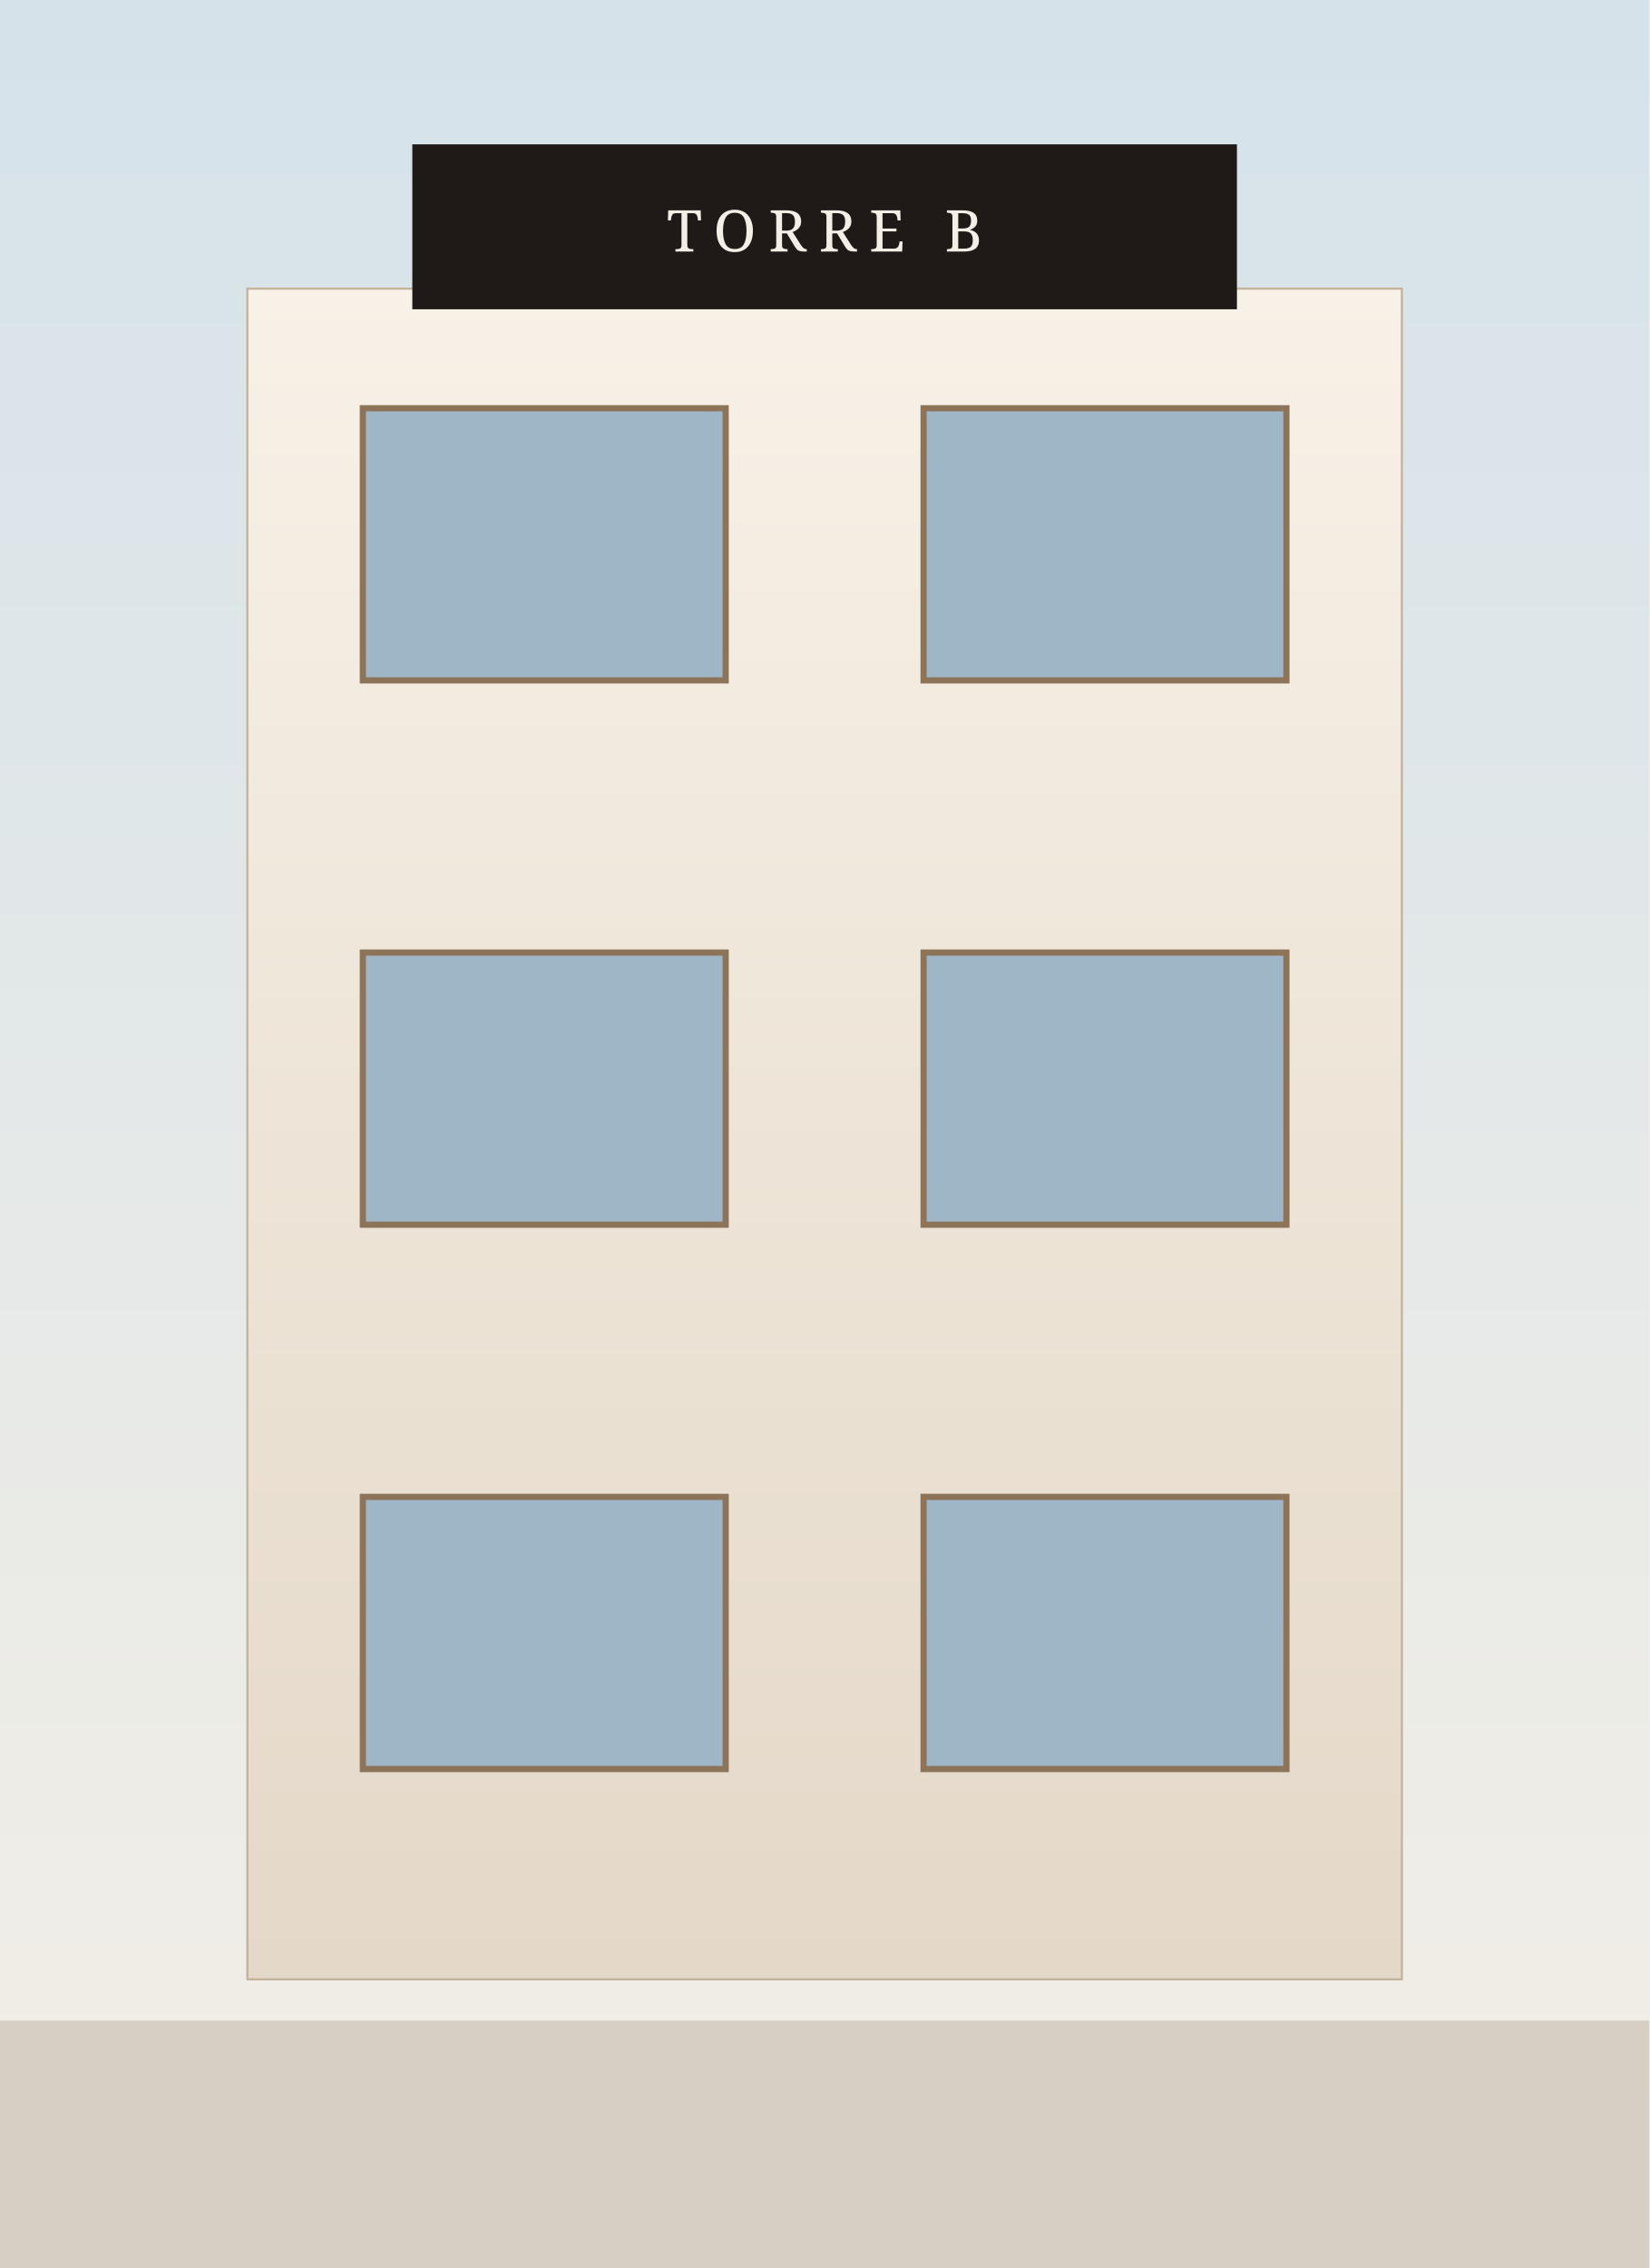
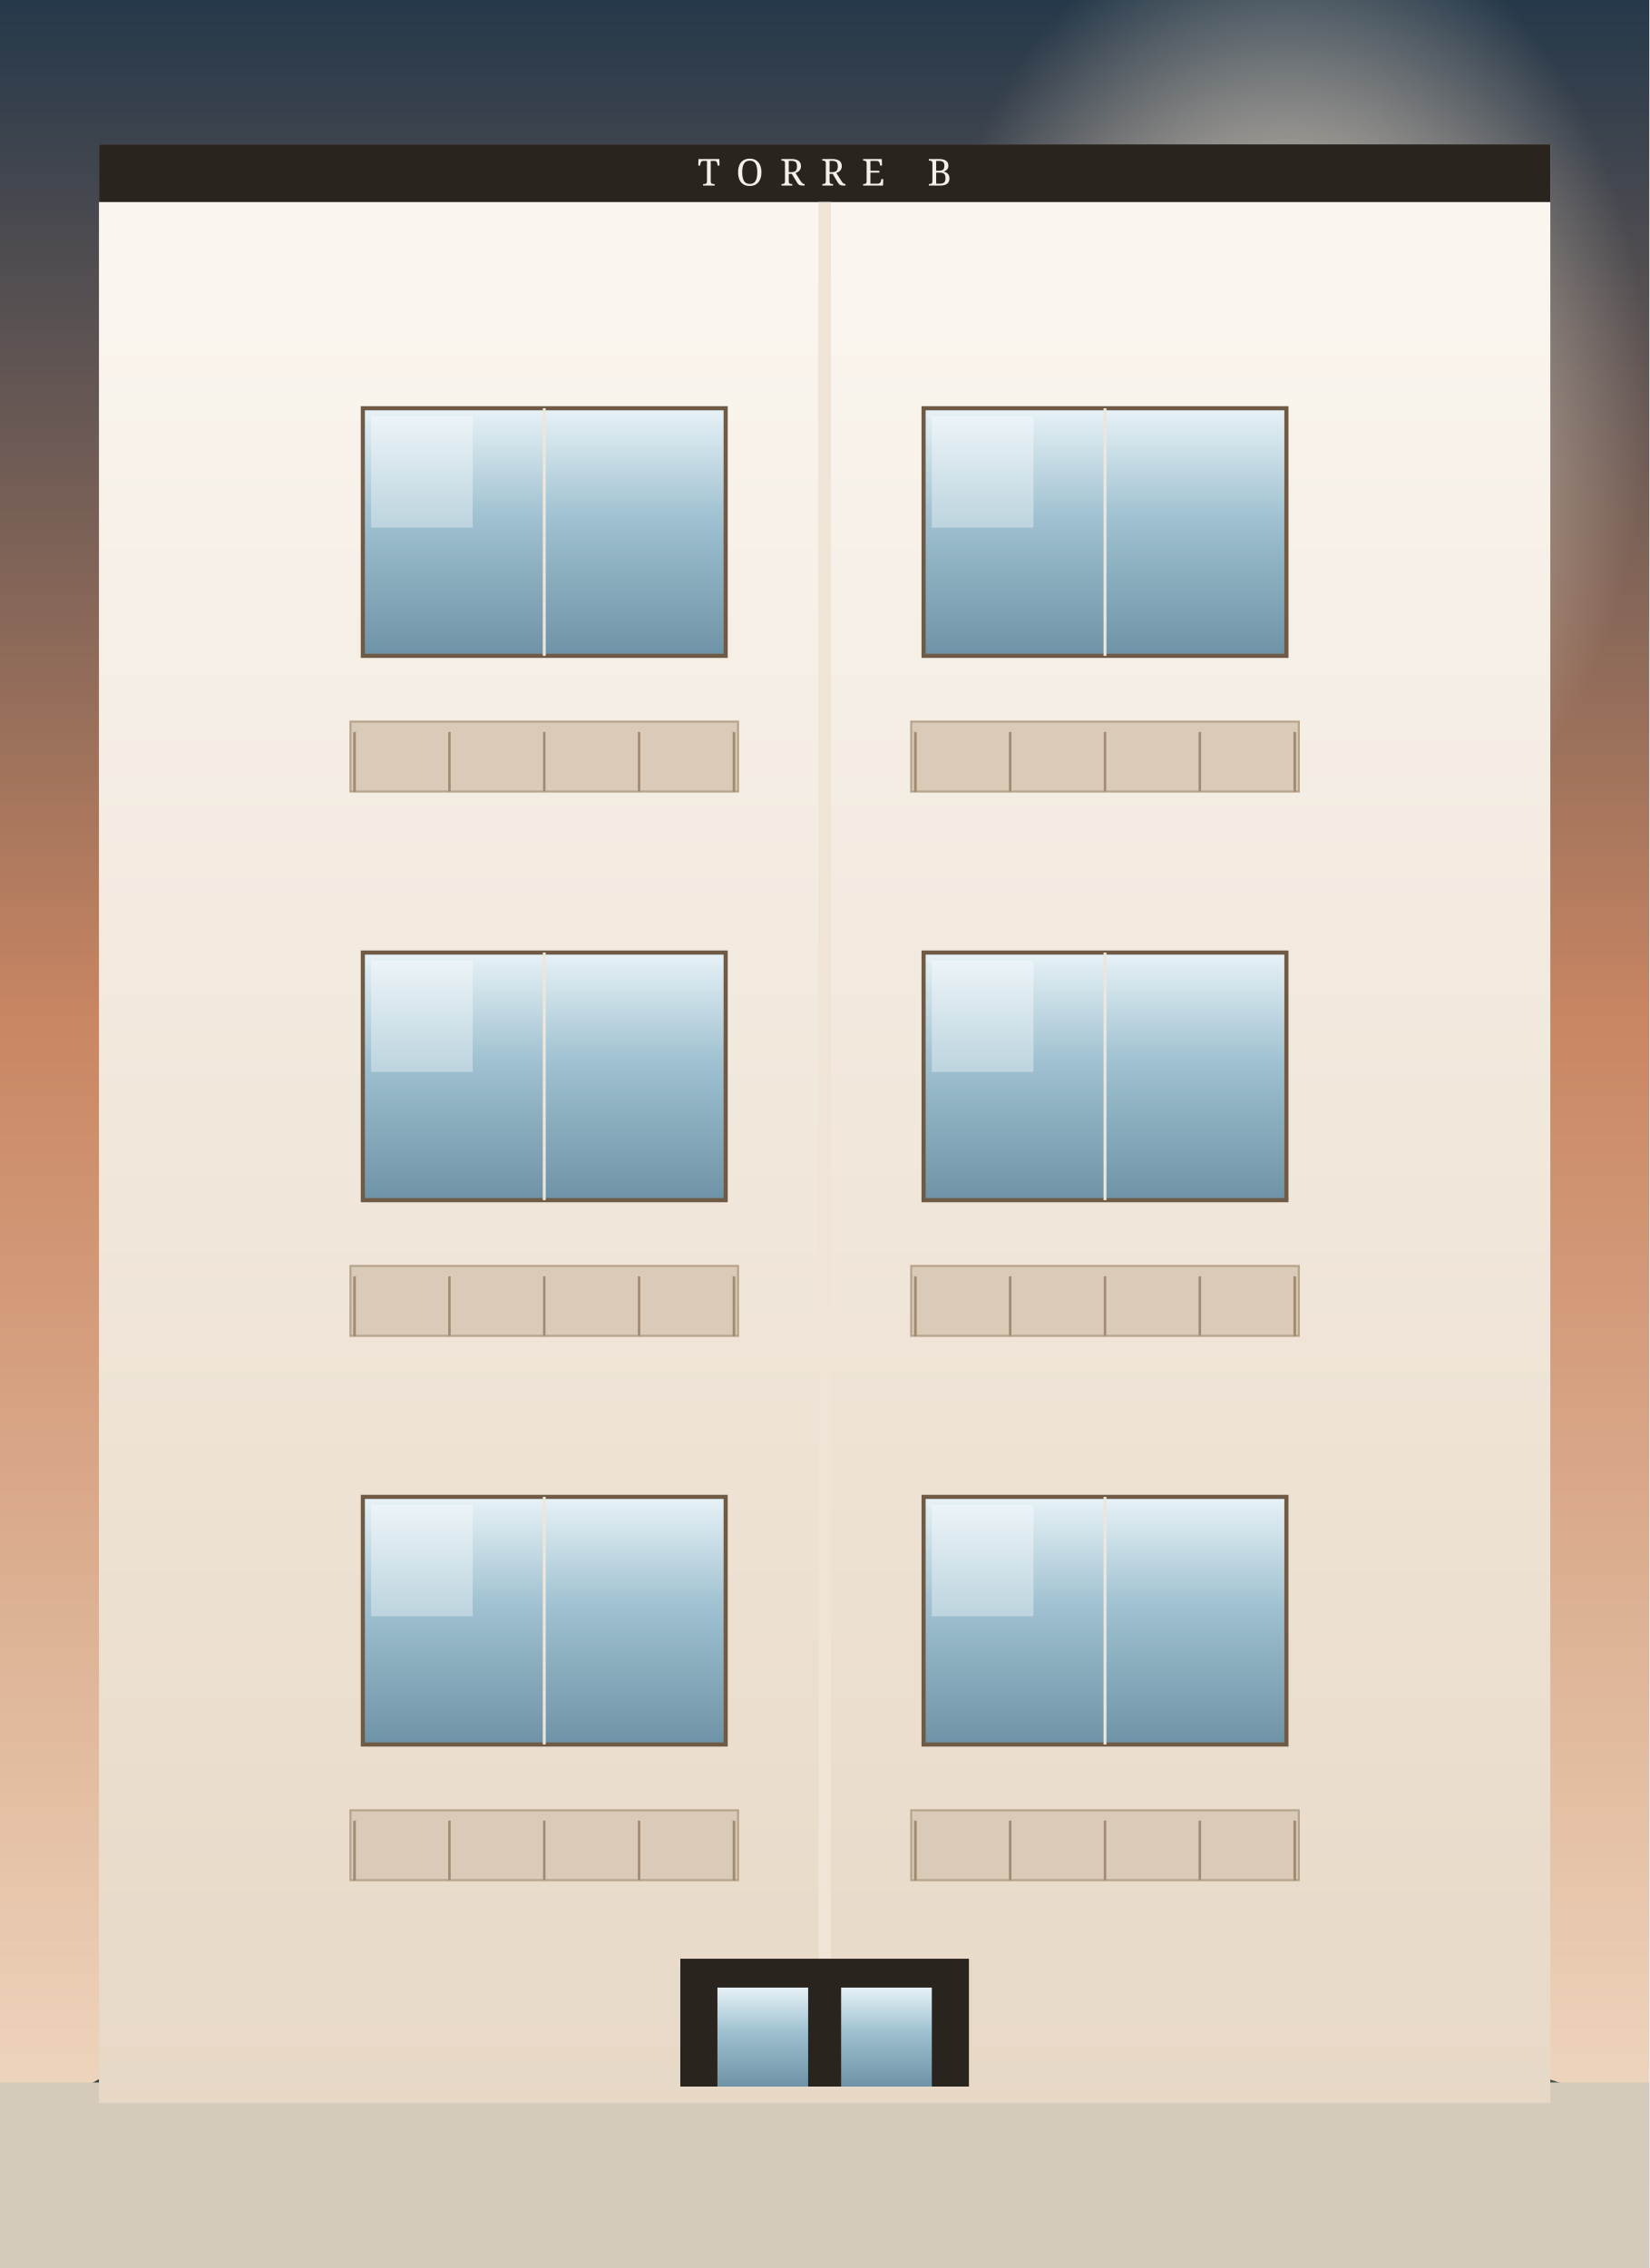
- <svg xmlns="http://www.w3.org/2000/svg" viewBox="0 0 800 1100">
+ <svg xmlns="http://www.w3.org/2000/svg" width="800" height="1100" viewBox="0 0 800 1100">
  <defs>
    <linearGradient id="sky" x1="0" y1="0" x2="0" y2="1">
-       <stop offset="0" stop-color="#d5e2ea" />
-       <stop offset="1" stop-color="#f4efe6" />
+       <stop offset="0" stop-color="#24384a" />
+       <stop offset="0.45" stop-color="#c98662" />
+       <stop offset="1" stop-color="#f4e2cc" />
    </linearGradient>
    <linearGradient id="stone" x1="0" y1="0" x2="0" y2="1">
-       <stop offset="0" stop-color="#f7f1e7" />
-       <stop offset="1" stop-color="#e4d8c8" />
+       <stop offset="0" stop-color="#fbf7f1" />
+       <stop offset="1" stop-color="#e7d8c6" />
    </linearGradient>
+     <linearGradient id="glass" x1="0" y1="0" x2="0" y2="1">
+       <stop offset="0" stop-color="#e7f2f6" />
+       <stop offset="0.45" stop-color="#9ec0d0" />
+       <stop offset="1" stop-color="#6f93a6" />
+     </linearGradient>
+     <radialGradient id="sun" cx="78%" cy="18%" r="22%">
+       <stop offset="0" stop-color="#fff1dc" stop-opacity="0.95" />
+       <stop offset="1" stop-color="#fff1dc" stop-opacity="0" />
+     </radialGradient>
  </defs>
  <rect width="800" height="1100" fill="url(#sky)" />
-   <rect y="980" width="800" height="120" fill="#d7cfc3" />
-   <rect x="120" y="140" width="560" height="820" fill="url(#stone)" stroke="#c3b29a" />
-   <rect x="200" y="70" width="400" height="80" fill="#1f1a17" />
-   <text x="400" y="122" text-anchor="middle" fill="#f4efe6" font-family="Georgia, serif" font-size="28" letter-spacing="6">TORRE B</text>
-   <g fill="#9eb6c6" stroke="#8d7358" stroke-width="3">
-     <rect x="176" y="198" width="176" height="132" />
-     <rect x="448" y="198" width="176" height="132" />
-     <rect x="176" y="462" width="176" height="132" />
-     <rect x="448" y="462" width="176" height="132" />
-     <rect x="176" y="726" width="176" height="132" />
-     <rect x="448" y="726" width="176" height="132" />
+   <rect width="800" height="1100" fill="url(#sun)" />
+   <ellipse cx="120" cy="1030" rx="90" ry="36" fill="#314237" />
+   <ellipse cx="690" cy="1040" rx="100" ry="40" fill="#3c5144" />
+   <rect y="1010" width="800" height="90" fill="#d5cbbd" />
+   <rect x="48" y="70" width="704" height="950" fill="url(#stone)" />
+   <rect x="48" y="70" width="704" height="28" fill="#2a241f" />
+   <text x="400" y="90" text-anchor="middle" fill="#f6f1e8" font-family="Georgia, serif" font-size="18" letter-spacing="8">TORRE B</text>
+   <rect x="397" y="98" width="6" height="890" fill="#efe4d6" />
+   <g>
+     <rect x="170.0" y="350.0" width="188.0" height="33.9" fill="#d9cbb8" stroke="#b7a48c" />
+     <path d="M172.0 356.0 v27.9 M356.0 356.0 v27.9" stroke="#8d7358" fill="none" />
+     <line x1="172.0" y1="355.0" x2="172.0" y2="383.9" stroke="#a08b72" stroke-width="1.2" />
+     <line x1="218.0" y1="355.0" x2="218.0" y2="383.9" stroke="#a08b72" stroke-width="1.2" />
+     <line x1="264.0" y1="355.0" x2="264.0" y2="383.9" stroke="#a08b72" stroke-width="1.2" />
+     <line x1="310.0" y1="355.0" x2="310.0" y2="383.9" stroke="#a08b72" stroke-width="1.2" />
+     <line x1="356.0" y1="355.0" x2="356.0" y2="383.9" stroke="#a08b72" stroke-width="1.2" />
+     <rect x="176.0" y="198.0" width="176.0" height="120.1" fill="url(#glass)" stroke="#6e5a45" stroke-width="2" />
+     <line x1="264.0" y1="198.0" x2="264.0" y2="318.1" stroke="#efe6da" stroke-width="1.4" />
+     <rect x="180.0" y="202.0" width="49.3" height="53.9" fill="#fff" opacity="0.35" />
  </g>
+   <g>
+     <rect x="442.0" y="350.0" width="188.0" height="33.9" fill="#d9cbb8" stroke="#b7a48c" />
+     <path d="M444.0 356.0 v27.9 M628.0 356.0 v27.9" stroke="#8d7358" fill="none" />
+     <line x1="444.0" y1="355.0" x2="444.0" y2="383.9" stroke="#a08b72" stroke-width="1.2" />
+     <line x1="490.0" y1="355.0" x2="490.0" y2="383.9" stroke="#a08b72" stroke-width="1.2" />
+     <line x1="536.0" y1="355.0" x2="536.0" y2="383.9" stroke="#a08b72" stroke-width="1.2" />
+     <line x1="582.0" y1="355.0" x2="582.0" y2="383.9" stroke="#a08b72" stroke-width="1.2" />
+     <line x1="628.0" y1="355.0" x2="628.0" y2="383.9" stroke="#a08b72" stroke-width="1.2" />
+     <rect x="448.0" y="198.0" width="176.0" height="120.1" fill="url(#glass)" stroke="#6e5a45" stroke-width="2" />
+     <line x1="536.0" y1="198.0" x2="536.0" y2="318.1" stroke="#efe6da" stroke-width="1.4" />
+     <rect x="452.0" y="202.0" width="49.3" height="53.9" fill="#fff" opacity="0.35" />
+   </g>
+   <g>
+     <rect x="170.0" y="614.0" width="188.0" height="33.9" fill="#d9cbb8" stroke="#b7a48c" />
+     <path d="M172.0 620.0 v27.9 M356.0 620.0 v27.9" stroke="#8d7358" fill="none" />
+     <line x1="172.0" y1="619.0" x2="172.0" y2="647.9" stroke="#a08b72" stroke-width="1.2" />
+     <line x1="218.0" y1="619.0" x2="218.0" y2="647.9" stroke="#a08b72" stroke-width="1.2" />
+     <line x1="264.0" y1="619.0" x2="264.0" y2="647.9" stroke="#a08b72" stroke-width="1.2" />
+     <line x1="310.0" y1="619.0" x2="310.0" y2="647.9" stroke="#a08b72" stroke-width="1.2" />
+     <line x1="356.0" y1="619.0" x2="356.0" y2="647.9" stroke="#a08b72" stroke-width="1.2" />
+     <rect x="176.0" y="462.0" width="176.0" height="120.1" fill="url(#glass)" stroke="#6e5a45" stroke-width="2" />
+     <line x1="264.0" y1="462.0" x2="264.0" y2="582.1" stroke="#efe6da" stroke-width="1.4" />
+     <rect x="180.0" y="466.0" width="49.3" height="53.9" fill="#fff" opacity="0.35" />
+   </g>
+   <g>
+     <rect x="442.0" y="614.0" width="188.0" height="33.9" fill="#d9cbb8" stroke="#b7a48c" />
+     <path d="M444.0 620.0 v27.9 M628.0 620.0 v27.9" stroke="#8d7358" fill="none" />
+     <line x1="444.0" y1="619.0" x2="444.0" y2="647.9" stroke="#a08b72" stroke-width="1.2" />
+     <line x1="490.0" y1="619.0" x2="490.0" y2="647.9" stroke="#a08b72" stroke-width="1.2" />
+     <line x1="536.0" y1="619.0" x2="536.0" y2="647.9" stroke="#a08b72" stroke-width="1.2" />
+     <line x1="582.0" y1="619.0" x2="582.0" y2="647.9" stroke="#a08b72" stroke-width="1.2" />
+     <line x1="628.0" y1="619.0" x2="628.0" y2="647.9" stroke="#a08b72" stroke-width="1.2" />
+     <rect x="448.0" y="462.0" width="176.0" height="120.1" fill="url(#glass)" stroke="#6e5a45" stroke-width="2" />
+     <line x1="536.0" y1="462.0" x2="536.0" y2="582.1" stroke="#efe6da" stroke-width="1.4" />
+     <rect x="452.0" y="466.0" width="49.3" height="53.9" fill="#fff" opacity="0.35" />
+   </g>
+   <g>
+     <rect x="170.0" y="878.0" width="188.0" height="33.9" fill="#d9cbb8" stroke="#b7a48c" />
+     <path d="M172.0 884.0 v27.9 M356.0 884.0 v27.9" stroke="#8d7358" fill="none" />
+     <line x1="172.0" y1="883.0" x2="172.0" y2="911.9" stroke="#a08b72" stroke-width="1.2" />
+     <line x1="218.0" y1="883.0" x2="218.0" y2="911.9" stroke="#a08b72" stroke-width="1.2" />
+     <line x1="264.0" y1="883.0" x2="264.0" y2="911.9" stroke="#a08b72" stroke-width="1.2" />
+     <line x1="310.0" y1="883.0" x2="310.0" y2="911.9" stroke="#a08b72" stroke-width="1.2" />
+     <line x1="356.0" y1="883.0" x2="356.0" y2="911.9" stroke="#a08b72" stroke-width="1.2" />
+     <rect x="176.0" y="726.0" width="176.0" height="120.1" fill="url(#glass)" stroke="#6e5a45" stroke-width="2" />
+     <line x1="264.0" y1="726.0" x2="264.0" y2="846.1" stroke="#efe6da" stroke-width="1.4" />
+     <rect x="180.0" y="730.0" width="49.3" height="53.9" fill="#fff" opacity="0.35" />
+   </g>
+   <g>
+     <rect x="442.0" y="878.0" width="188.0" height="33.9" fill="#d9cbb8" stroke="#b7a48c" />
+     <path d="M444.0 884.0 v27.9 M628.0 884.0 v27.9" stroke="#8d7358" fill="none" />
+     <line x1="444.0" y1="883.0" x2="444.0" y2="911.9" stroke="#a08b72" stroke-width="1.2" />
+     <line x1="490.0" y1="883.0" x2="490.0" y2="911.9" stroke="#a08b72" stroke-width="1.2" />
+     <line x1="536.0" y1="883.0" x2="536.0" y2="911.9" stroke="#a08b72" stroke-width="1.2" />
+     <line x1="582.0" y1="883.0" x2="582.0" y2="911.9" stroke="#a08b72" stroke-width="1.2" />
+     <line x1="628.0" y1="883.0" x2="628.0" y2="911.9" stroke="#a08b72" stroke-width="1.2" />
+     <rect x="448.0" y="726.0" width="176.0" height="120.1" fill="url(#glass)" stroke="#6e5a45" stroke-width="2" />
+     <line x1="536.0" y1="726.0" x2="536.0" y2="846.1" stroke="#efe6da" stroke-width="1.4" />
+     <rect x="452.0" y="730.0" width="49.3" height="53.9" fill="#fff" opacity="0.35" />
+   </g>
+   <rect x="330" y="950" width="140" height="62" fill="#2a241f" />
+   <rect x="348" y="964" width="44" height="48" fill="url(#glass)" />
+   <rect x="408" y="964" width="44" height="48" fill="url(#glass)" />
</svg>
